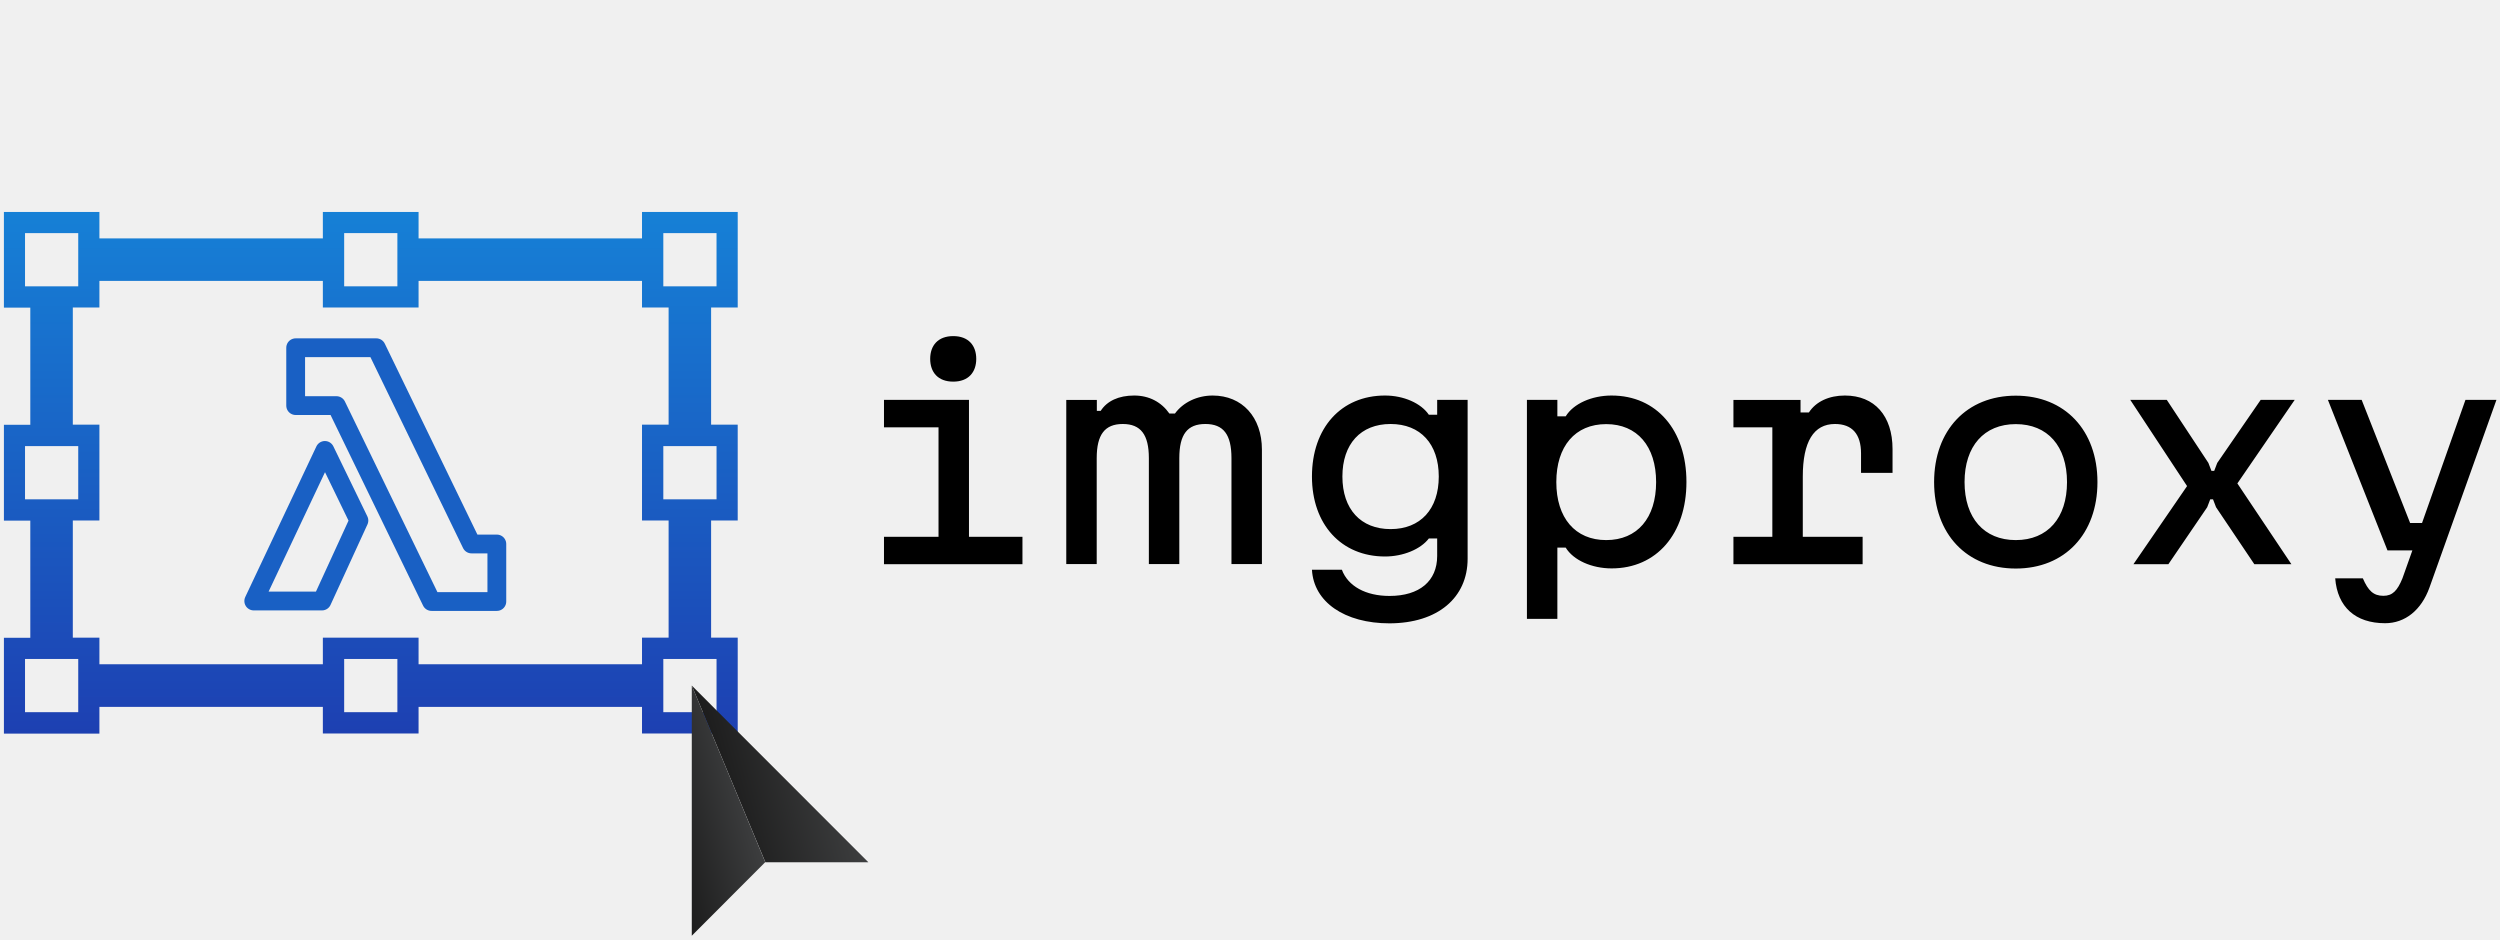
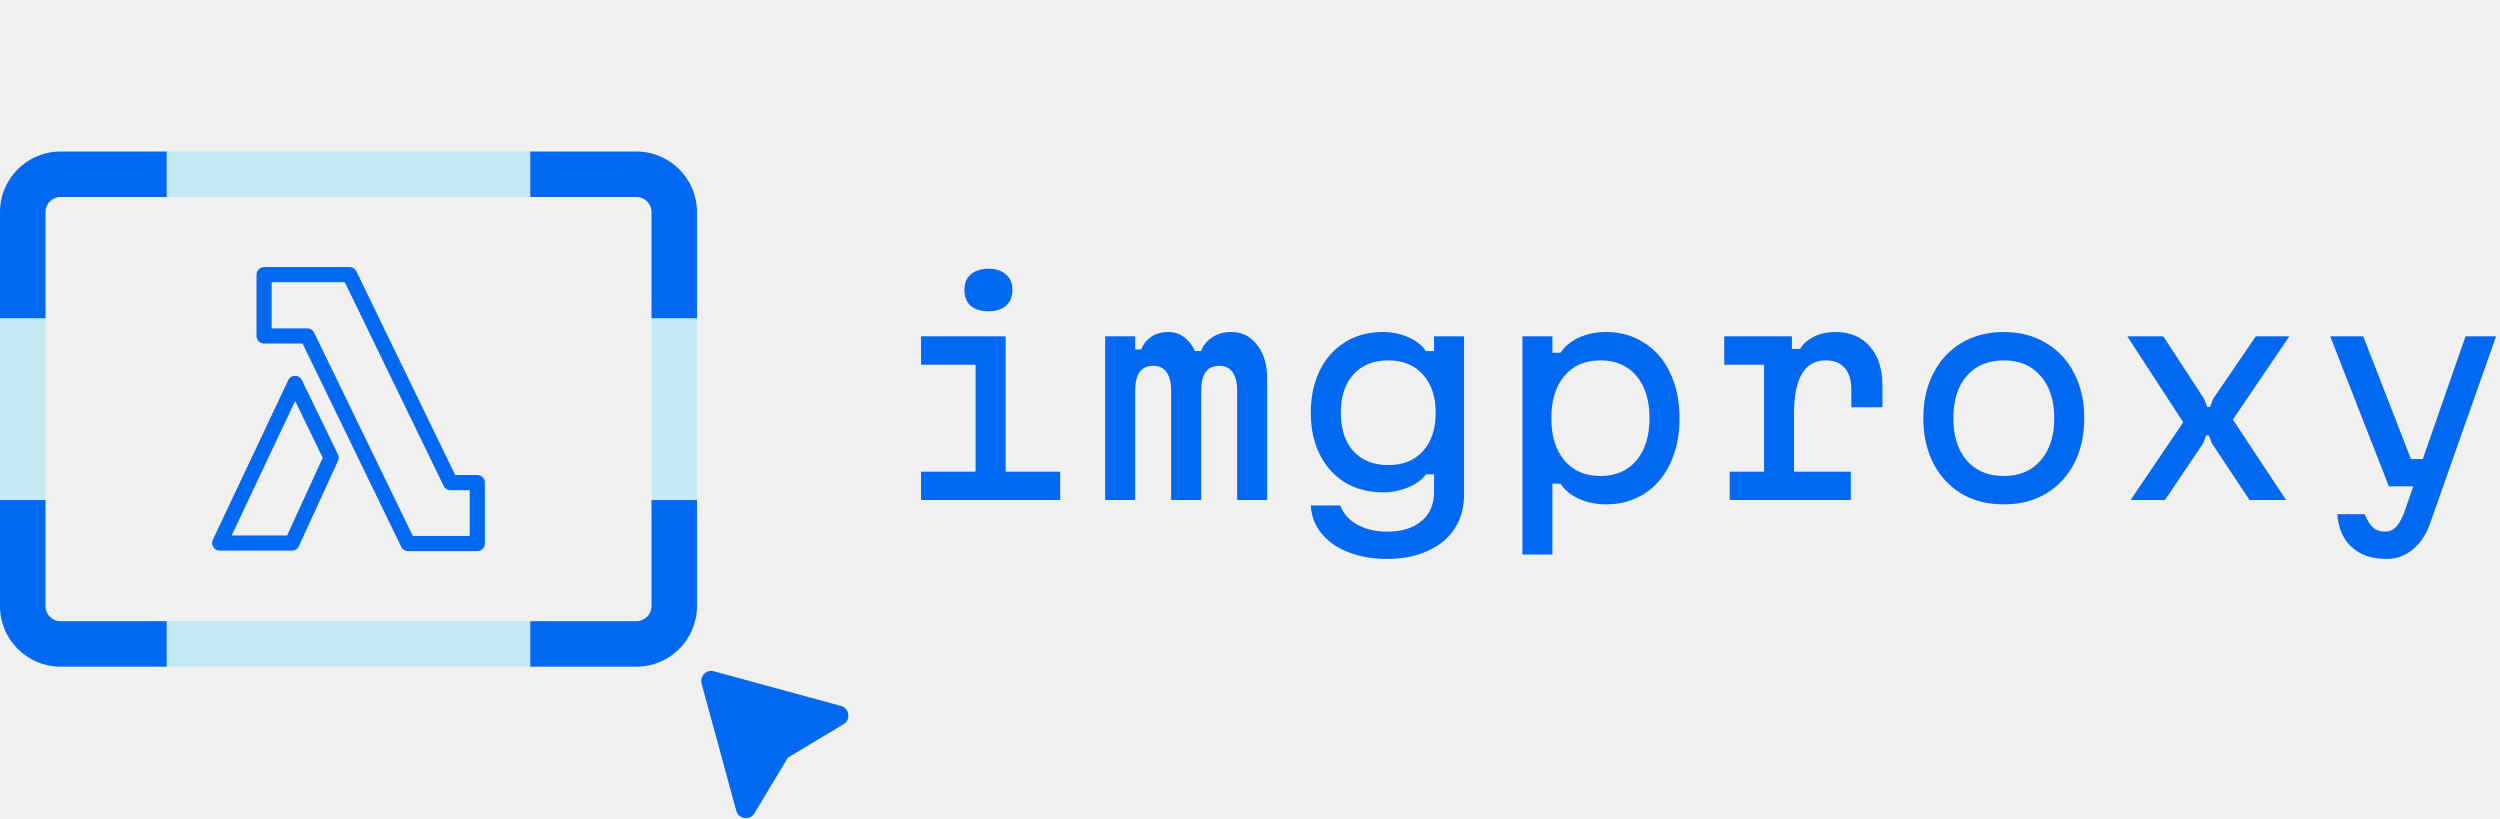
- <svg xmlns="http://www.w3.org/2000/svg" width="266" height="100" fill="none">
-   <g clip-path="url(#a)">
-     <path fill="#000" d="M94.056 42.55v2.915h5.803v11.648h-5.803v2.915h14.733v-2.915h-5.69V42.549h-9.043Zm4.916-4.367c0 1.423.83 2.423 2.451 2.423 1.619 0 2.45-1 2.45-2.423 0-1.422-.831-2.422-2.45-2.422-1.62 0-2.451 1-2.451 2.422Zm14.479 4.366v17.465h3.239V48.746c0-2.507.859-3.633 2.775-3.633 1.915 0 2.774 1.14 2.774 3.633v11.268h3.24V48.746c0-2.535.859-3.633 2.775-3.633 1.915 0 2.774 1.112 2.774 3.633v11.268h3.24V47.845c0-3.465-2.099-5.76-5.24-5.76-1.648 0-3.155.732-4.014 1.915h-.591c-.86-1.225-2.155-1.916-3.747-1.916-1.648 0-2.887.578-3.563 1.634h-.409V42.55h-3.253Zm42.704 16.902V42.549h-3.24v1.578h-.887c-.831-1.226-2.676-2.043-4.662-2.043-4.662 0-7.774 3.437-7.774 8.62 0 5.099 3.126 8.507 7.774 8.507 1.916 0 3.775-.76 4.662-1.915h.887v1.859c0 2.676-1.887 4.253-5.07 4.253-2.535 0-4.422-1.042-5.07-2.788h-3.183c.183 3.436 3.478 5.704 8.253 5.704 5.155-.014 8.31-2.746 8.31-6.873Zm-13.324-8.747c0-3.465 1.944-5.591 5.127-5.591s5.127 2.126 5.127 5.591c0 3.465-1.944 5.592-5.127 5.592s-5.127-2.127-5.127-5.592Zm28.648-8.62c-2.127 0-4.071.874-4.887 2.212h-.888v-1.747h-3.239v23.296h3.239v-7.577h.888c.816 1.338 2.774 2.21 4.887 2.21 4.775 0 7.958-3.675 7.958-9.196s-3.183-9.197-7.958-9.197Zm-5.887 9.212c0-3.817 2-6.17 5.309-6.17 3.296 0 5.31 2.353 5.31 6.17 0 3.817-2 6.169-5.31 6.169-3.309 0-5.309-2.366-5.309-6.17Zm18.845-8.747v2.916h4.14v11.648h-4.14v2.915h13.746v-2.915h-6.366v-6.409c0-3.704 1.155-5.591 3.422-5.591 1.831 0 2.775 1.07 2.775 3.14v2.057h3.352v-2.521c0-3.55-1.915-5.705-5.07-5.705-1.676 0-3.071.634-3.831 1.803h-.888V42.55h-7.14Zm30.042 17.944c5.211 0 8.69-3.676 8.69-9.197 0-5.521-3.479-9.197-8.69-9.197-5.211 0-8.69 3.676-8.69 9.197 0 5.52 3.465 9.197 8.69 9.197Zm-5.451-9.197c0-3.817 2.071-6.17 5.451-6.17 3.394 0 5.451 2.353 5.451 6.17 0 3.817-2.057 6.169-5.451 6.169-3.394 0-5.451-2.366-5.451-6.17ZM227 60.028h3.718l4.127-6.056.324-.845h.296l.324.845 4.07 6.056h3.944l-5.747-8.591 6.099-8.888h-3.62l-4.62 6.705-.323.845h-.296l-.324-.845-4.423-6.705h-3.887l6.042 9.17-5.704 8.31Zm20.69-17.479 6.338 16.014h2.648l-1.056 2.972c-.535 1.31-1.057 1.86-2.028 1.86-1.057 0-1.62-.55-2.184-1.86h-2.943c.239 3.056 2.155 4.775 5.31 4.775 2.126 0 3.859-1.395 4.718-3.789l7.127-19.972h-3.296l-4.62 13.099h-1.267l-5.155-13.099h-3.592Z" />
-     <mask id="b" width="94" height="79" x="0" y="22" maskUnits="userSpaceOnUse" style="mask-type:luminance">
-       <path fill="#fff" d="M.394 22.535h92.817v78.169H.394V22.535Z" />
-     </mask>
-     <g mask="url(#b)">
-       <path fill="url(#c)" d="M78.493 32.732V22.535H68.31v2.831H44.535v-2.83H34.352v2.83H10.577v-2.83H.394v10.196h2.831v12.465H.395v10.197h2.83V67.86H.395v10.197h10.182v-2.845h23.775v2.831h10.183v-2.83H68.31v2.83h10.183V67.845h-2.831V55.38h2.83V45.183h-2.83V32.718h2.83v.014Zm-41.873-7.93h5.662v5.663H36.62v-5.662ZM2.662 30.466v-5.662h5.662v5.662H2.662Zm0 22.662v-5.662h5.662v5.662H2.662Zm5.662 22.648H2.662v-5.662h5.662v5.662Zm33.958 0H36.62v-5.662h5.662v5.662Zm26.028-5.099H44.535v-2.83H34.352v2.83H10.577v-2.83h-2.83V55.38h2.83V45.183h-2.83V32.718h2.83v-2.83h23.775v2.83h10.183v-2.83H68.31v2.83h2.83v12.465h-2.83V55.38h2.83v12.465h-2.83v2.831Zm7.93-.563v5.662h-5.663v-5.662h5.662Zm0-22.648v5.662h-5.663v-5.662h5.662Zm-5.663-17v-5.662h5.662v5.662h-5.662Z" />
-       <path stroke="#1960C4" stroke-linecap="round" stroke-linejoin="round" stroke-width="2" d="M31.459 37v6.156h4.339L45.915 64h6.949v-6.12H50.17L40.04 37h-8.581ZM34.568 47.925l3.62 7.458-3.93 8.565H27l7.568-16.023Z" />
-       <path fill="url(#d)" fill-rule="evenodd" d="M81.437 91.746h10.957L73.606 72.945l7.83 18.802Z" clip-rule="evenodd" />
-       <path fill="url(#e)" fill-rule="evenodd" d="M73.606 72.944v26.62l7.817-7.832" clip-rule="evenodd" />
-     </g>
-   </g>
-   <defs>
-     <linearGradient id="c" x1="39.445" x2="39.445" y1="78.046" y2="22.535" gradientUnits="userSpaceOnUse">
-       <stop stop-color="#1D40B2" />
-       <stop offset="1" stop-color="#1680D6" />
-     </linearGradient>
-     <linearGradient id="d" x1="76.587" x2="89.416" y1="84.063" y2="80.629" gradientUnits="userSpaceOnUse">
-       <stop stop-color="#1C1C1C" />
-       <stop offset="1" stop-color="#3D3E3F" />
-     </linearGradient>
-     <linearGradient id="e" x1="70.287" x2="79.541" y1="87.15" y2="84.673" gradientUnits="userSpaceOnUse">
-       <stop stop-color="#1C1C1C" />
-       <stop offset="1" stop-color="#3D3E3F" />
-     </linearGradient>
-     <clipPath id="a">
-       <path fill="#fff" d="M0 0h266v100H0z" />
-     </clipPath>
-   </defs>
+ <svg xmlns="http://www.w3.org/2000/svg" width="330" height="108" fill="none">
+   <path fill="#97E3F8" fill-opacity=".5" d="M72 20H20v6h52v-6Zm0 62H20v6h52v-6ZM0 40h6v28H0V40Zm92 0h-6v28h6V40Z" />
+   <path fill="#0068F1" d="M8 20h14v6H8a2 2 0 0 0-2 2v14H0V28a8 8 0 0 1 8-8Zm62 0v6h14a2 2 0 0 1 2 2v14h6V28a8 8 0 0 0-8-8H70Zm14 62H70v6h14a8 8 0 0 0 8-8V66h-6v14a2 2 0 0 1-2 2ZM6 80V66H0v14a8 8 0 0 0 8 8h14v-6H8a2 2 0 0 1-2-2Zm86.608 10.229 4.578 16.787c.306 1.121 1.807 1.328 2.405.332L104 100l7.348-4.409c.996-.598.789-2.099-.332-2.405l-16.787-4.578a1.32 1.32 0 0 0-1.621 1.62Z" />
+   <path stroke="#0068F1" stroke-linecap="round" stroke-linejoin="round" stroke-width="2" d="M34.861 36.253v8.092h5.705l13.3 27.402H63v-8.044h-3.541l-13.317-27.45h-11.28Zm4.088 14.362 4.759 9.804-5.167 11.26H29l9.949-21.064Z" />
+   <path fill="#0068F1" d="m311.948 44.4 6.3 16.2h2.628l-1.188 3.6h-4.356l-7.74-19.8h4.356Zm8.82 24.696c-.528 1.488-1.296 2.64-2.304 3.456a5.34 5.34 0 0 1-3.456 1.224c-1.92 0-3.444-.516-4.572-1.548-1.128-1.008-1.764-2.46-1.908-4.356h3.6c.36.84.732 1.428 1.116 1.764.408.36.924.54 1.548.54.576 0 1.044-.18 1.404-.54.384-.36.744-.948 1.08-1.764l8.172-23.472h4.032l-8.712 24.696Zm-32.58-13.356-7.38-11.34h4.752l5.4 8.28.396 1.044h.36l.396-1.044 5.652-8.28h4.428l-7.452 10.98L301.76 66h-4.824l-4.968-7.488-.396-1.044h-.36l-.396 1.044-5.04 7.488h-4.536l6.948-10.26ZM264.5 66.576c-2.112 0-3.972-.468-5.58-1.404-1.584-.96-2.82-2.292-3.708-3.996-.888-1.728-1.332-3.72-1.332-5.976s.444-4.236 1.332-5.94c.888-1.728 2.124-3.06 3.708-3.996 1.608-.96 3.468-1.44 5.58-1.44s3.96.48 5.544 1.44c1.608.936 2.856 2.268 3.744 3.996.888 1.704 1.332 3.684 1.332 5.94 0 2.256-.444 4.248-1.332 5.976-.888 1.704-2.136 3.036-3.744 3.996-1.584.936-3.432 1.404-5.544 1.404Zm0-3.744c2.064 0 3.684-.684 4.86-2.052 1.2-1.368 1.8-3.228 1.8-5.58s-.6-4.212-1.8-5.58c-1.176-1.368-2.796-2.052-4.86-2.052-2.064 0-3.696.684-4.896 2.052-1.176 1.368-1.764 3.228-1.764 5.58s.588 4.212 1.764 5.58c1.2 1.368 2.832 2.052 4.896 2.052ZM236.528 44.4v1.656h1.08c.456-.72 1.092-1.272 1.908-1.656.816-.384 1.74-.576 2.772-.576 1.92 0 3.432.636 4.536 1.908 1.104 1.248 1.656 2.964 1.656 5.148v2.88h-4.104v-2.304c0-1.272-.288-2.232-.864-2.88-.576-.672-1.416-1.008-2.52-1.008-1.392 0-2.436.588-3.132 1.764-.696 1.152-1.044 2.868-1.044 5.148v7.776h7.488V66H228.32v-3.744h4.536V48.144H227.6V44.4h8.928Zm-35.568 0h3.96v2.16H206c.504-.816 1.296-1.476 2.376-1.98 1.104-.504 2.304-.756 3.6-.756 1.92 0 3.612.48 5.076 1.44 1.488.936 2.628 2.268 3.42 3.996.816 1.704 1.224 3.684 1.224 5.94 0 2.256-.408 4.248-1.224 5.976-.792 1.704-1.932 3.036-3.42 3.996-1.464.936-3.156 1.404-5.076 1.404-1.296 0-2.496-.252-3.6-.756-1.08-.504-1.872-1.164-2.376-1.98h-1.08v9.36h-3.96V44.4Zm10.296 18.432c2.016 0 3.6-.684 4.752-2.052 1.152-1.368 1.728-3.228 1.728-5.58s-.576-4.212-1.728-5.58c-1.152-1.368-2.736-2.052-4.752-2.052-2.016 0-3.6.684-4.752 2.052-1.152 1.368-1.728 3.228-1.728 5.58s.576 4.212 1.728 5.58c1.152 1.368 2.736 2.052 4.752 2.052Zm-18 2.448c0 1.704-.408 3.192-1.224 4.464-.816 1.272-1.992 2.256-3.528 2.952-1.536.72-3.336 1.08-5.4 1.08-1.92 0-3.636-.3-5.148-.9-1.488-.576-2.664-1.404-3.528-2.484-.864-1.056-1.332-2.28-1.404-3.672h3.888c.408 1.08 1.152 1.92 2.232 2.52 1.104.624 2.424.936 3.96.936 1.944 0 3.456-.468 4.536-1.404 1.104-.912 1.656-2.196 1.656-3.852v-2.304h-1.08c-.528.72-1.32 1.296-2.376 1.728a8.49 8.49 0 0 1-3.312.648c-1.872 0-3.528-.432-4.968-1.296-1.44-.888-2.556-2.124-3.348-3.708-.792-1.584-1.188-3.42-1.188-5.508 0-2.112.396-3.972 1.188-5.58.792-1.608 1.908-2.856 3.348-3.744 1.44-.888 3.096-1.332 4.968-1.332 1.2 0 2.316.228 3.348.684 1.056.456 1.836 1.068 2.34 1.836h1.08V44.4h3.96v20.88Zm-16.272-10.8c0 2.136.552 3.828 1.656 5.076 1.128 1.224 2.664 1.836 4.608 1.836 1.944 0 3.468-.612 4.572-1.836 1.128-1.248 1.692-2.94 1.692-5.076 0-2.136-.564-3.816-1.692-5.04-1.104-1.248-2.628-1.872-4.572-1.872s-3.48.624-4.608 1.872c-1.104 1.224-1.656 2.904-1.656 5.04ZM149.84 44.4v1.728h2.844l-2.34 1.44c.072-1.152.456-2.064 1.152-2.736.696-.672 1.608-1.008 2.736-1.008 1.032 0 1.908.396 2.628 1.188.72.768 1.164 1.788 1.332 3.06l-2.34-1.728h4.608l-2.16 1.224c.072-1.128.492-2.028 1.26-2.7.792-.696 1.776-1.044 2.952-1.044 1.416 0 2.556.564 3.42 1.692.888 1.128 1.332 2.604 1.332 4.428V66h-3.96V51.6c0-1.104-.204-1.932-.612-2.484-.384-.552-.972-.828-1.764-.828s-1.392.276-1.8.828c-.384.552-.576 1.38-.576 2.484V66h-3.96V51.6c0-1.104-.204-1.932-.612-2.484-.384-.552-.972-.828-1.764-.828s-1.392.276-1.8.828c-.384.552-.576 1.38-.576 2.484V66h-3.96V44.4h3.96Zm-17.1 0v17.856h7.2V66h-18.36v-3.744h7.2V48.144h-7.2V44.4h11.16Zm-2.268-3.312c-.984 0-1.764-.24-2.34-.72-.552-.504-.828-1.2-.828-2.088 0-.888.276-1.572.828-2.052.576-.504 1.356-.756 2.34-.756.984 0 1.752.252 2.304.756.576.48.864 1.164.864 2.052 0 .888-.288 1.584-.864 2.088-.552.48-1.32.72-2.304.72Z" />
</svg>
